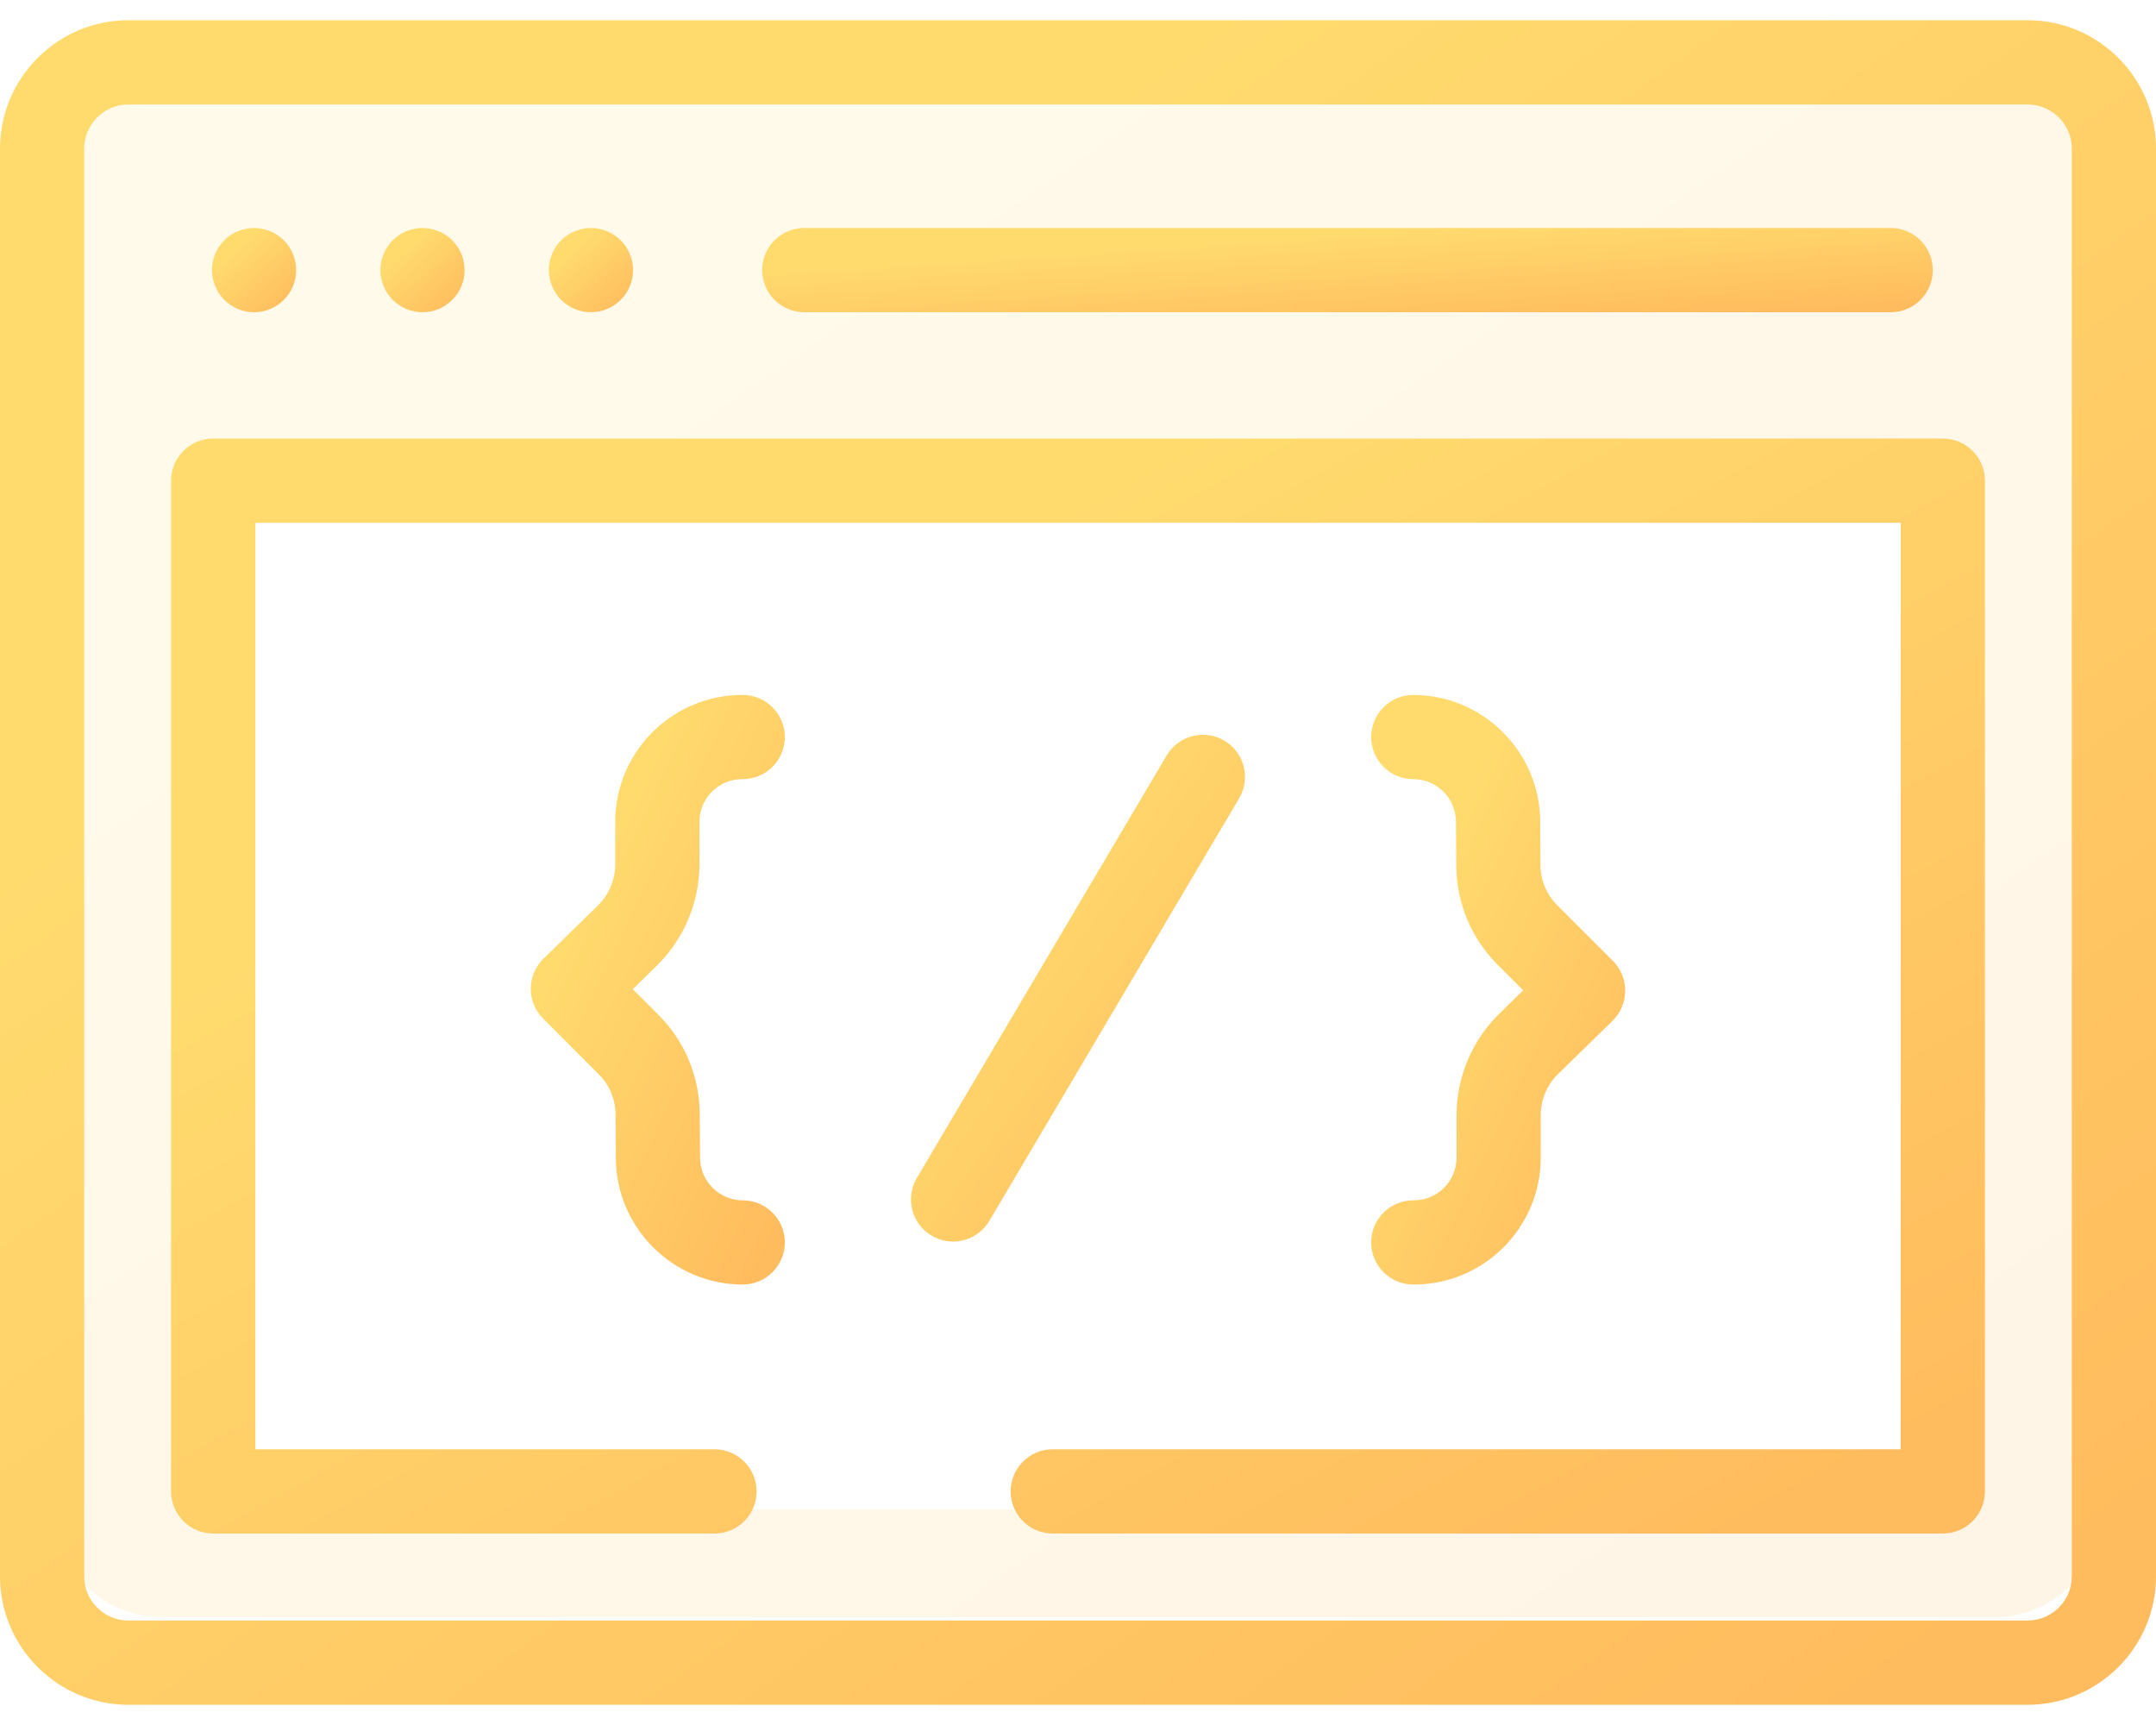
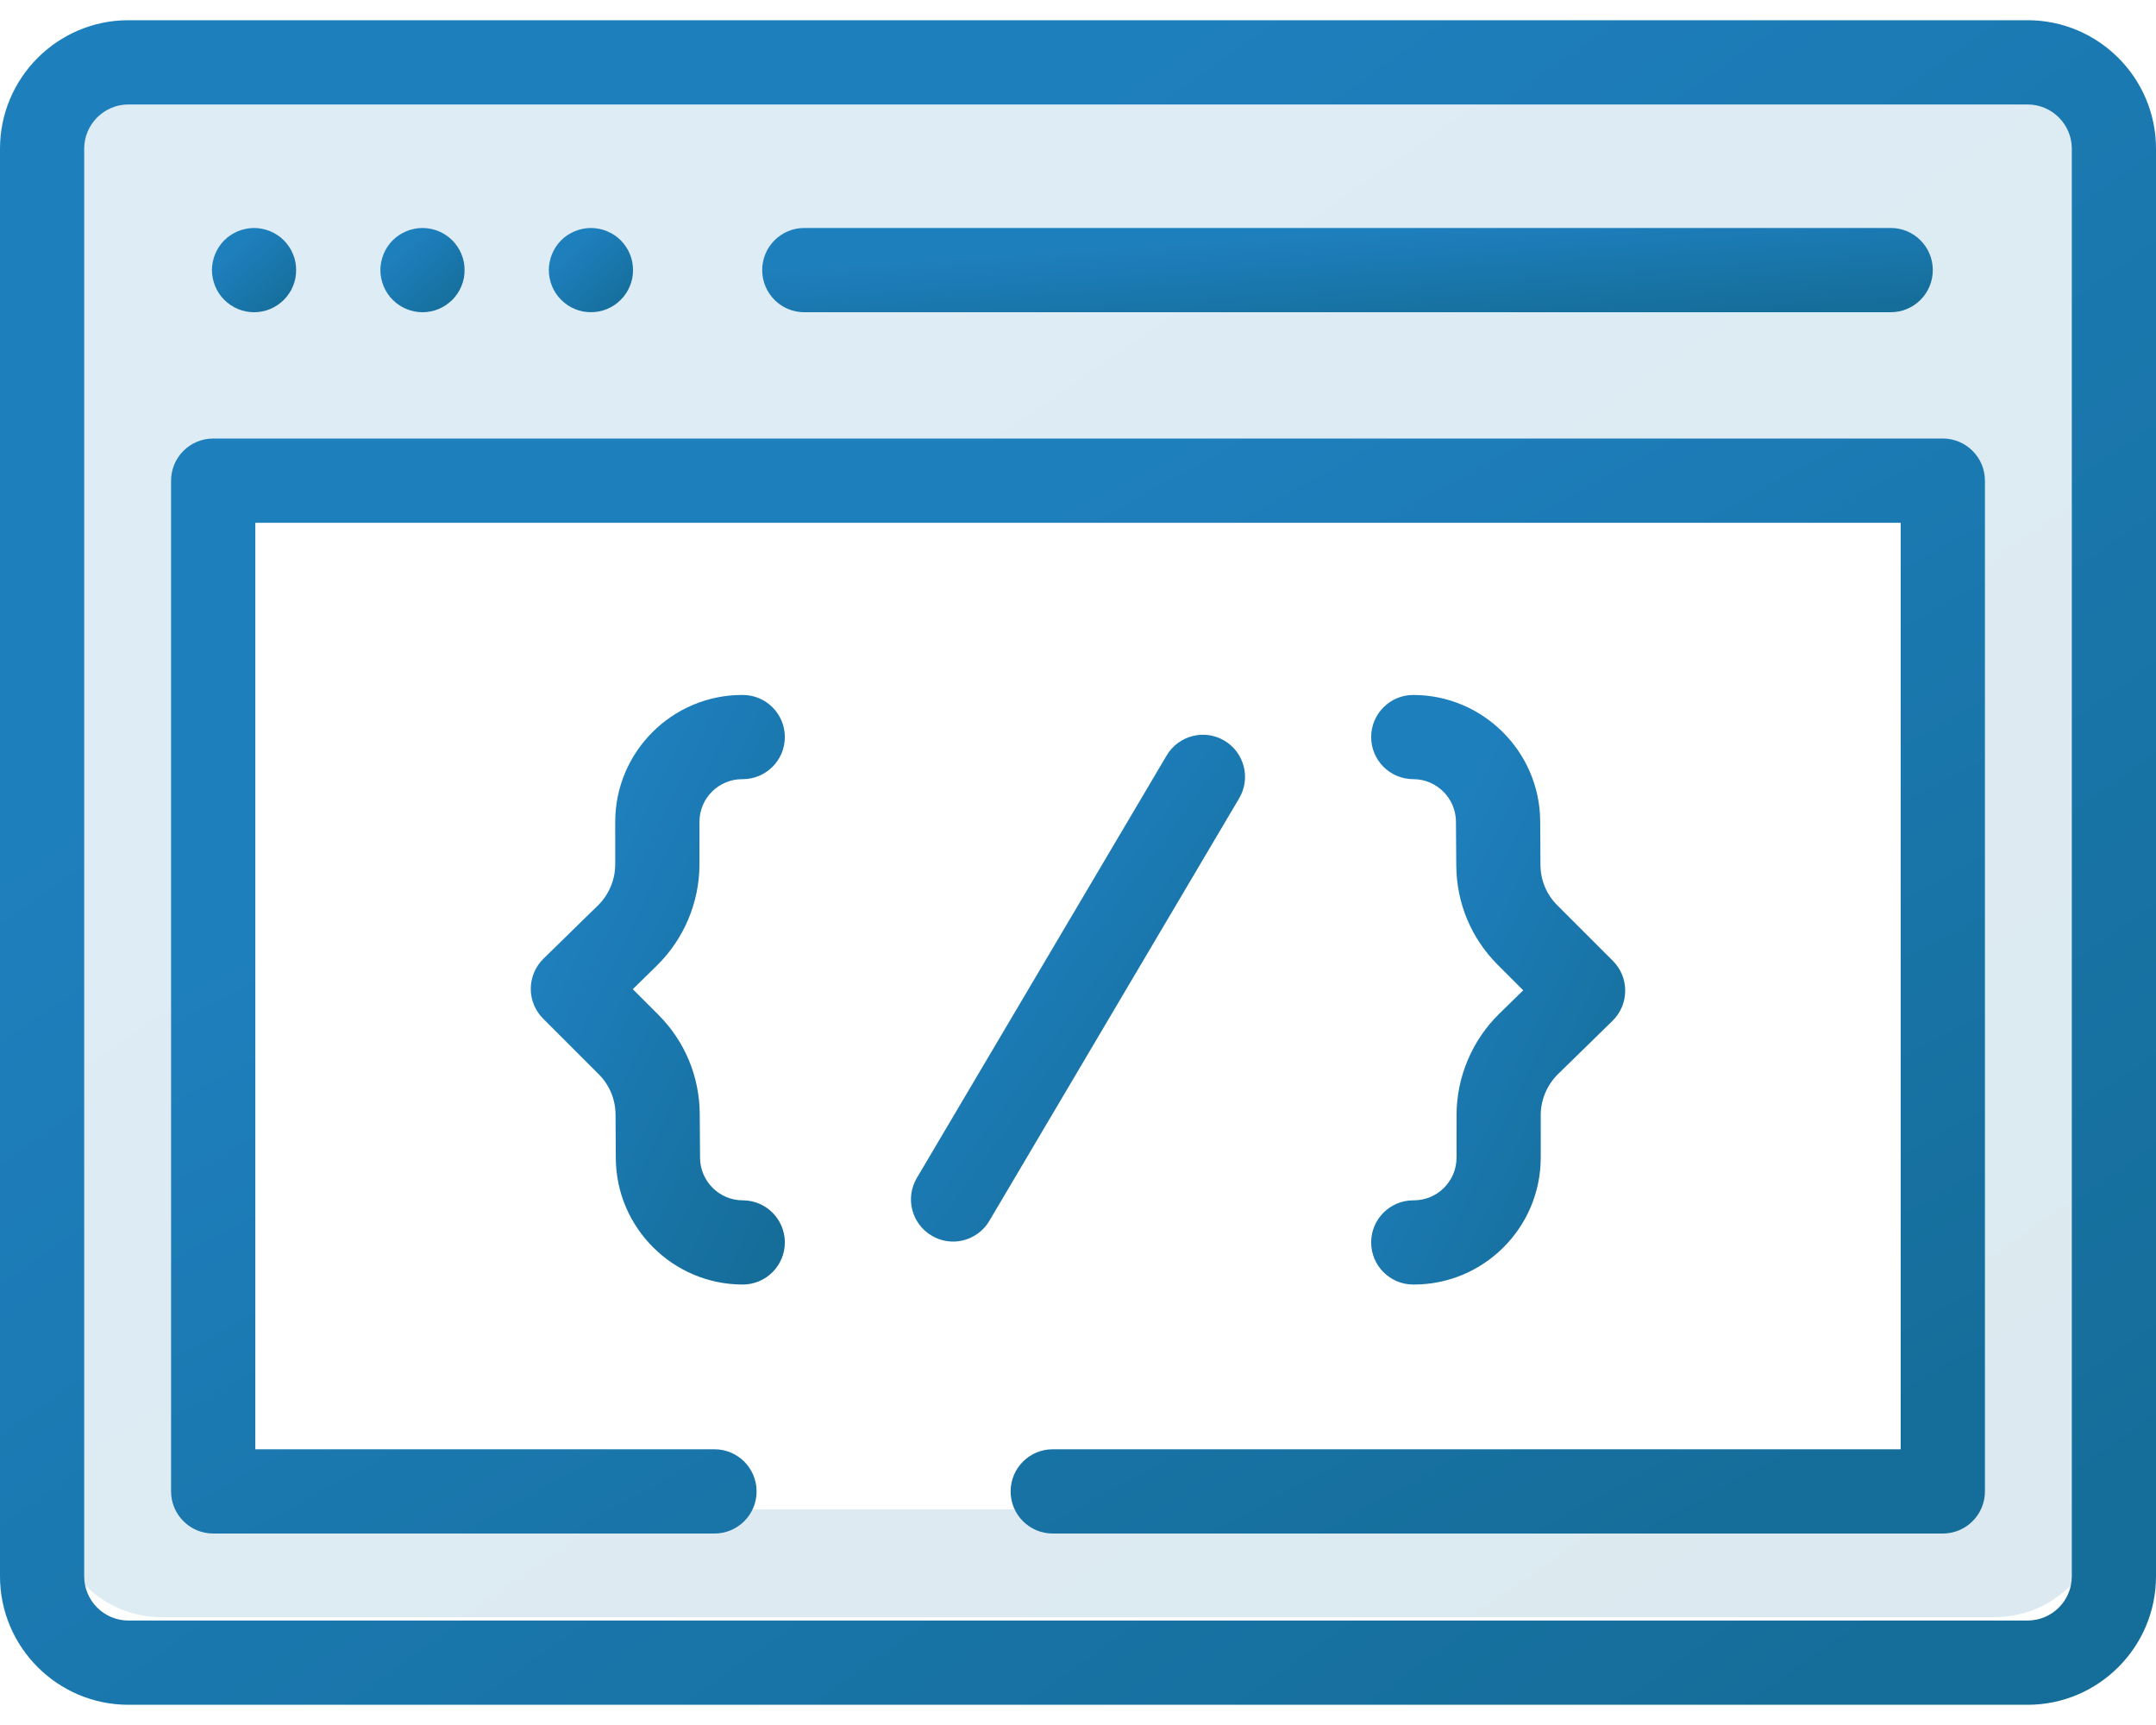
<svg xmlns="http://www.w3.org/2000/svg" width="40" height="32" viewBox="0 0 40 32" fill="none">
  <path opacity="0.15" fill-rule="evenodd" clip-rule="evenodd" d="M3 1C1.895 1 1 1.895 1 3V28C1 29.105 1.895 30 3 30H37C38.105 30 39 29.105 39 28V3C39 1.895 38.105 1 37 1H3ZM36 9H4V28H36V9Z" fill="url(#paint0_linear)" />
  <path d="M37.617 0.375H2.383C1.069 0.375 0 1.444 0 2.758V29.242C0 30.556 1.069 31.625 2.383 31.625H37.617C38.931 31.625 40 30.556 40 29.242V2.758C40 1.444 38.931 0.375 37.617 0.375ZM38.438 29.242C38.438 29.695 38.069 30.062 37.617 30.062H2.383C1.931 30.062 1.562 29.695 1.562 29.242V2.758C1.562 2.306 1.931 1.938 2.383 1.938H37.617C38.069 1.938 38.438 2.306 38.438 2.758V29.242Z" fill="url(#paint1_linear)" />
  <path d="M14.922 5.792H35.078C35.51 5.792 35.859 5.442 35.859 5.01C35.859 4.579 35.51 4.229 35.078 4.229H14.922C14.49 4.229 14.141 4.579 14.141 5.01C14.141 5.442 14.49 5.792 14.922 5.792Z" fill="url(#paint2_linear)" />
  <path d="M3.992 5.309C4.012 5.356 4.036 5.402 4.064 5.444C4.092 5.487 4.125 5.527 4.161 5.562C4.306 5.709 4.508 5.792 4.713 5.792C4.765 5.792 4.816 5.787 4.866 5.777C4.916 5.767 4.966 5.752 5.013 5.732C5.06 5.713 5.105 5.688 5.147 5.66C5.19 5.631 5.23 5.598 5.266 5.563C5.302 5.527 5.334 5.487 5.363 5.444C5.392 5.402 5.416 5.356 5.435 5.309C5.455 5.262 5.47 5.213 5.48 5.163C5.49 5.113 5.494 5.061 5.494 5.01C5.494 4.959 5.49 4.908 5.48 4.858C5.47 4.808 5.455 4.759 5.435 4.712C5.416 4.664 5.392 4.619 5.363 4.577C5.334 4.534 5.302 4.494 5.266 4.458C5.23 4.422 5.19 4.389 5.147 4.361C5.105 4.333 5.06 4.309 5.013 4.289C4.966 4.27 4.916 4.255 4.866 4.245C4.766 4.224 4.662 4.224 4.561 4.245C4.511 4.255 4.462 4.27 4.415 4.289C4.367 4.309 4.322 4.333 4.28 4.361C4.237 4.389 4.197 4.422 4.161 4.458C4.125 4.494 4.092 4.534 4.064 4.577C4.036 4.619 4.012 4.664 3.992 4.712C3.973 4.759 3.958 4.808 3.948 4.858C3.937 4.908 3.932 4.959 3.932 5.01C3.932 5.061 3.937 5.113 3.948 5.163C3.958 5.213 3.973 5.262 3.992 5.309Z" fill="url(#paint3_linear)" />
  <path d="M7.117 5.309C7.137 5.356 7.161 5.402 7.189 5.444C7.217 5.487 7.25 5.527 7.286 5.562C7.431 5.709 7.633 5.792 7.838 5.792C7.89 5.792 7.941 5.787 7.991 5.777C8.041 5.767 8.091 5.752 8.138 5.732C8.185 5.713 8.23 5.688 8.272 5.66C8.315 5.631 8.355 5.598 8.391 5.563C8.427 5.527 8.459 5.487 8.488 5.444C8.517 5.402 8.541 5.356 8.56 5.309C8.58 5.262 8.595 5.213 8.605 5.163C8.615 5.113 8.619 5.061 8.619 5.01C8.619 4.959 8.615 4.908 8.605 4.858C8.595 4.808 8.58 4.759 8.56 4.712C8.541 4.664 8.517 4.619 8.488 4.577C8.459 4.534 8.427 4.494 8.391 4.458C8.355 4.422 8.315 4.389 8.272 4.361C8.23 4.333 8.185 4.309 8.138 4.289C8.091 4.27 8.041 4.255 7.991 4.245C7.891 4.224 7.787 4.224 7.686 4.245C7.636 4.255 7.587 4.27 7.54 4.289C7.492 4.309 7.447 4.333 7.405 4.361C7.362 4.389 7.322 4.422 7.286 4.458C7.25 4.494 7.217 4.534 7.189 4.577C7.161 4.619 7.137 4.664 7.117 4.712C7.098 4.759 7.083 4.808 7.073 4.858C7.062 4.908 7.057 4.959 7.057 5.01C7.057 5.061 7.062 5.113 7.073 5.163C7.083 5.213 7.098 5.262 7.117 5.309Z" fill="url(#paint4_linear)" />
  <path d="M10.242 5.309C10.262 5.356 10.286 5.402 10.314 5.444C10.342 5.487 10.375 5.527 10.411 5.562C10.447 5.598 10.487 5.631 10.53 5.66C10.572 5.688 10.617 5.713 10.665 5.732C10.712 5.752 10.761 5.767 10.811 5.777C10.861 5.787 10.912 5.791 10.963 5.791C11.015 5.791 11.066 5.787 11.116 5.777C11.166 5.767 11.216 5.752 11.262 5.732C11.309 5.713 11.355 5.688 11.398 5.66C11.44 5.631 11.48 5.598 11.516 5.562C11.552 5.527 11.585 5.487 11.613 5.444C11.642 5.402 11.666 5.356 11.685 5.309C11.705 5.262 11.72 5.213 11.73 5.163C11.74 5.113 11.744 5.061 11.744 5.01C11.744 4.959 11.74 4.908 11.73 4.858C11.72 4.808 11.705 4.759 11.685 4.712C11.666 4.664 11.642 4.619 11.613 4.577C11.585 4.534 11.552 4.494 11.516 4.458C11.48 4.422 11.44 4.389 11.398 4.361C11.355 4.333 11.309 4.309 11.262 4.289C11.216 4.27 11.166 4.255 11.116 4.245C11.016 4.224 10.912 4.224 10.811 4.245C10.761 4.255 10.712 4.27 10.665 4.289C10.617 4.309 10.572 4.333 10.53 4.361C10.487 4.389 10.447 4.422 10.411 4.458C10.375 4.494 10.342 4.534 10.314 4.577C10.286 4.619 10.262 4.664 10.242 4.712C10.223 4.759 10.208 4.808 10.198 4.858C10.187 4.908 10.182 4.959 10.182 5.01C10.182 5.061 10.187 5.113 10.198 5.163C10.208 5.213 10.223 5.262 10.242 5.309Z" fill="url(#paint5_linear)" />
  <path d="M22.715 13.739C22.344 13.519 21.865 13.643 21.645 14.014L17.01 21.852C16.79 22.224 16.913 22.703 17.285 22.922C17.409 22.996 17.546 23.032 17.682 23.032C17.949 23.032 18.209 22.894 18.355 22.648L22.99 14.809C23.21 14.438 23.087 13.959 22.715 13.739Z" fill="url(#paint6_linear)" />
  <path d="M12.977 16.035V15.246C12.977 14.809 13.332 14.454 13.769 14.454H13.78C14.211 14.454 14.561 14.104 14.561 13.673C14.561 13.242 14.211 12.892 13.78 12.892H13.769C12.471 12.892 11.414 13.948 11.414 15.246V16.035C11.414 16.319 11.298 16.596 11.095 16.795L10.082 17.785C9.933 17.931 9.849 18.131 9.847 18.34C9.846 18.548 9.929 18.749 10.076 18.896L11.108 19.928C11.307 20.126 11.417 20.391 11.42 20.672L11.425 21.491C11.434 22.78 12.49 23.829 13.78 23.829C14.211 23.829 14.561 23.479 14.561 23.048C14.561 22.616 14.211 22.267 13.78 22.267C13.346 22.267 12.991 21.914 12.988 21.48L12.982 20.661C12.977 19.966 12.704 19.313 12.213 18.823L11.74 18.35L12.187 17.912C12.689 17.421 12.977 16.737 12.977 16.035Z" fill="url(#paint7_linear)" />
  <path d="M27.023 20.686V21.474C27.023 21.911 26.668 22.267 26.231 22.267H26.22C25.789 22.267 25.439 22.616 25.439 23.048C25.439 23.479 25.789 23.829 26.22 23.829H26.231C27.529 23.829 28.585 22.773 28.585 21.474V20.686C28.585 20.402 28.702 20.125 28.905 19.926L29.918 18.936C30.067 18.79 30.151 18.59 30.152 18.381C30.154 18.172 30.071 17.972 29.923 17.824L28.892 16.793C28.693 16.595 28.582 16.33 28.58 16.049L28.575 15.23C28.566 13.941 27.509 12.892 26.22 12.892C25.789 12.892 25.439 13.242 25.439 13.673C25.439 14.104 25.789 14.454 26.22 14.454C26.654 14.454 27.009 14.807 27.012 15.241L27.018 16.059C27.023 16.754 27.296 17.407 27.787 17.898L28.26 18.371L27.812 18.809C27.311 19.3 27.023 19.984 27.023 20.686Z" fill="url(#paint8_linear)" />
  <path d="M36.044 8.135H3.956C3.524 8.135 3.174 8.485 3.174 8.917V27.667C3.174 28.098 3.524 28.448 3.956 28.448H13.255C13.687 28.448 14.037 28.098 14.037 27.667C14.037 27.235 13.687 26.885 13.255 26.885H4.737V9.698H35.263V26.885H19.531C19.1 26.885 18.75 27.235 18.75 27.667C18.75 28.098 19.1 28.448 19.531 28.448H36.044C36.476 28.448 36.826 28.098 36.826 27.667V8.917C36.826 8.485 36.476 8.135 36.044 8.135Z" fill="url(#paint9_linear)" />
  <defs>
    <linearGradient id="paint0_linear" x1="3.153" y1="1" x2="26.689" y2="35.054" gradientUnits="userSpaceOnUse">
-       <stop offset="0.259" stop-color="#FFDB6E" />
-       <stop offset="1" stop-color="#FFBC5E" />
+       <stop offset="0.259" stop-color="#1E7FBD" />
+       <stop offset="1" stop-color="#156D99" />
    </linearGradient>
    <linearGradient id="paint1_linear" x1="2.267" y1="0.375" x2="27.833" y2="36.511" gradientUnits="userSpaceOnUse">
-       <stop offset="0.259" stop-color="#FFDB6E" />
-       <stop offset="1" stop-color="#FFBC5E" />
+       <stop offset="0.259" stop-color="#1E7FBD" />
+       <stop offset="1" stop-color="#156D99" />
    </linearGradient>
    <linearGradient id="paint2_linear" x1="15.371" y1="4.229" x2="15.547" y2="6.929" gradientUnits="userSpaceOnUse">
-       <stop offset="0.259" stop-color="#FFDB6E" />
-       <stop offset="1" stop-color="#FFBC5E" />
+       <stop offset="0.259" stop-color="#1E7FBD" />
+       <stop offset="1" stop-color="#156D99" />
    </linearGradient>
    <linearGradient id="paint3_linear" x1="4.02" y1="4.229" x2="5.369" y2="5.719" gradientUnits="userSpaceOnUse">
-       <stop offset="0.259" stop-color="#FFDB6E" />
-       <stop offset="1" stop-color="#FFBC5E" />
+       <stop offset="0.259" stop-color="#1E7FBD" />
+       <stop offset="1" stop-color="#156D99" />
    </linearGradient>
    <linearGradient id="paint4_linear" x1="7.145" y1="4.229" x2="8.494" y2="5.719" gradientUnits="userSpaceOnUse">
-       <stop offset="0.259" stop-color="#FFDB6E" />
-       <stop offset="1" stop-color="#FFBC5E" />
+       <stop offset="0.259" stop-color="#1E7FBD" />
+       <stop offset="1" stop-color="#156D99" />
    </linearGradient>
    <linearGradient id="paint5_linear" x1="10.27" y1="4.229" x2="11.619" y2="5.719" gradientUnits="userSpaceOnUse">
-       <stop offset="0.259" stop-color="#FFDB6E" />
-       <stop offset="1" stop-color="#FFBC5E" />
+       <stop offset="0.259" stop-color="#1E7FBD" />
+       <stop offset="1" stop-color="#156D99" />
    </linearGradient>
    <linearGradient id="paint6_linear" x1="17.252" y1="13.63" x2="25.014" y2="19.281" gradientUnits="userSpaceOnUse">
-       <stop offset="0.259" stop-color="#FFDB6E" />
-       <stop offset="1" stop-color="#FFBC5E" />
+       <stop offset="0.259" stop-color="#1E7FBD" />
+       <stop offset="1" stop-color="#156D99" />
    </linearGradient>
    <linearGradient id="paint7_linear" x1="10.114" y1="12.892" x2="17.479" y2="16.396" gradientUnits="userSpaceOnUse">
-       <stop offset="0.259" stop-color="#FFDB6E" />
-       <stop offset="1" stop-color="#FFBC5E" />
+       <stop offset="0.259" stop-color="#1E7FBD" />
+       <stop offset="1" stop-color="#156D99" />
    </linearGradient>
    <linearGradient id="paint8_linear" x1="25.706" y1="12.892" x2="33.07" y2="16.396" gradientUnits="userSpaceOnUse">
-       <stop offset="0.259" stop-color="#FFDB6E" />
-       <stop offset="1" stop-color="#FFBC5E" />
+       <stop offset="0.259" stop-color="#1E7FBD" />
+       <stop offset="1" stop-color="#156D99" />
    </linearGradient>
    <linearGradient id="paint9_linear" x1="5.081" y1="8.135" x2="19.915" y2="35.272" gradientUnits="userSpaceOnUse">
-       <stop offset="0.259" stop-color="#FFDB6E" />
-       <stop offset="1" stop-color="#FFBC5E" />
+       <stop offset="0.259" stop-color="#1E7FBD" />
+       <stop offset="1" stop-color="#156D99" />
    </linearGradient>
  </defs>
</svg>
